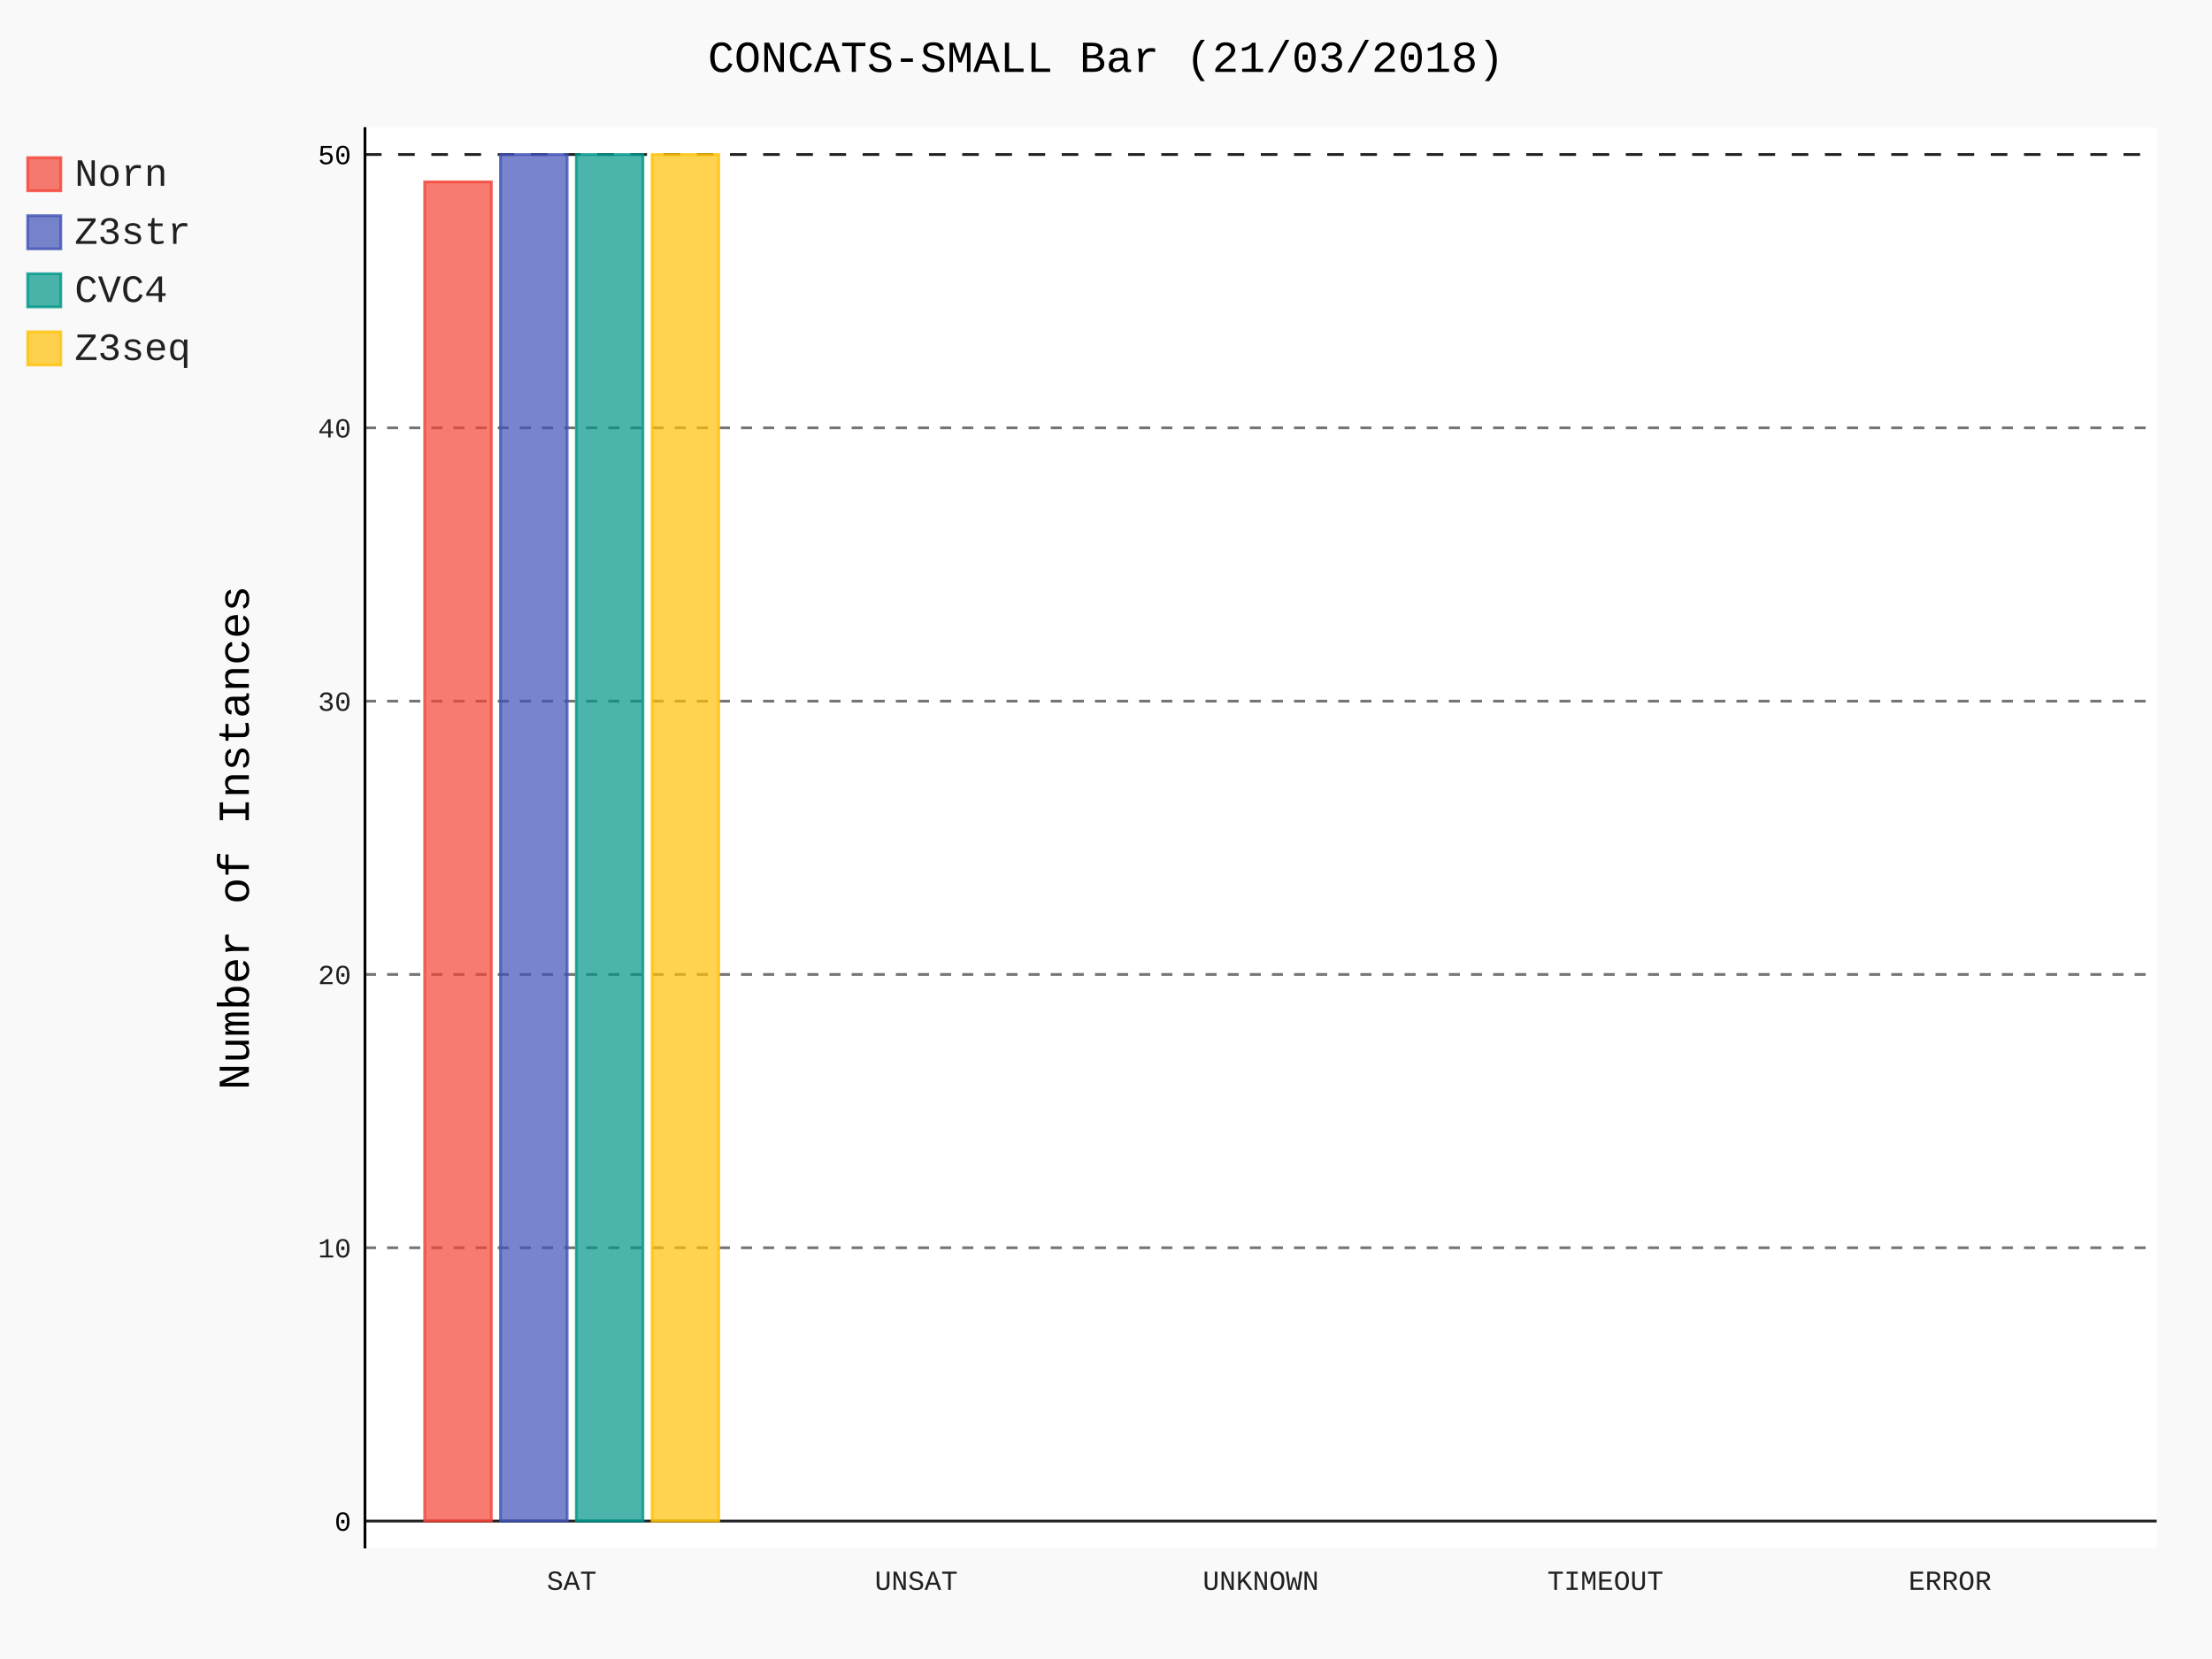
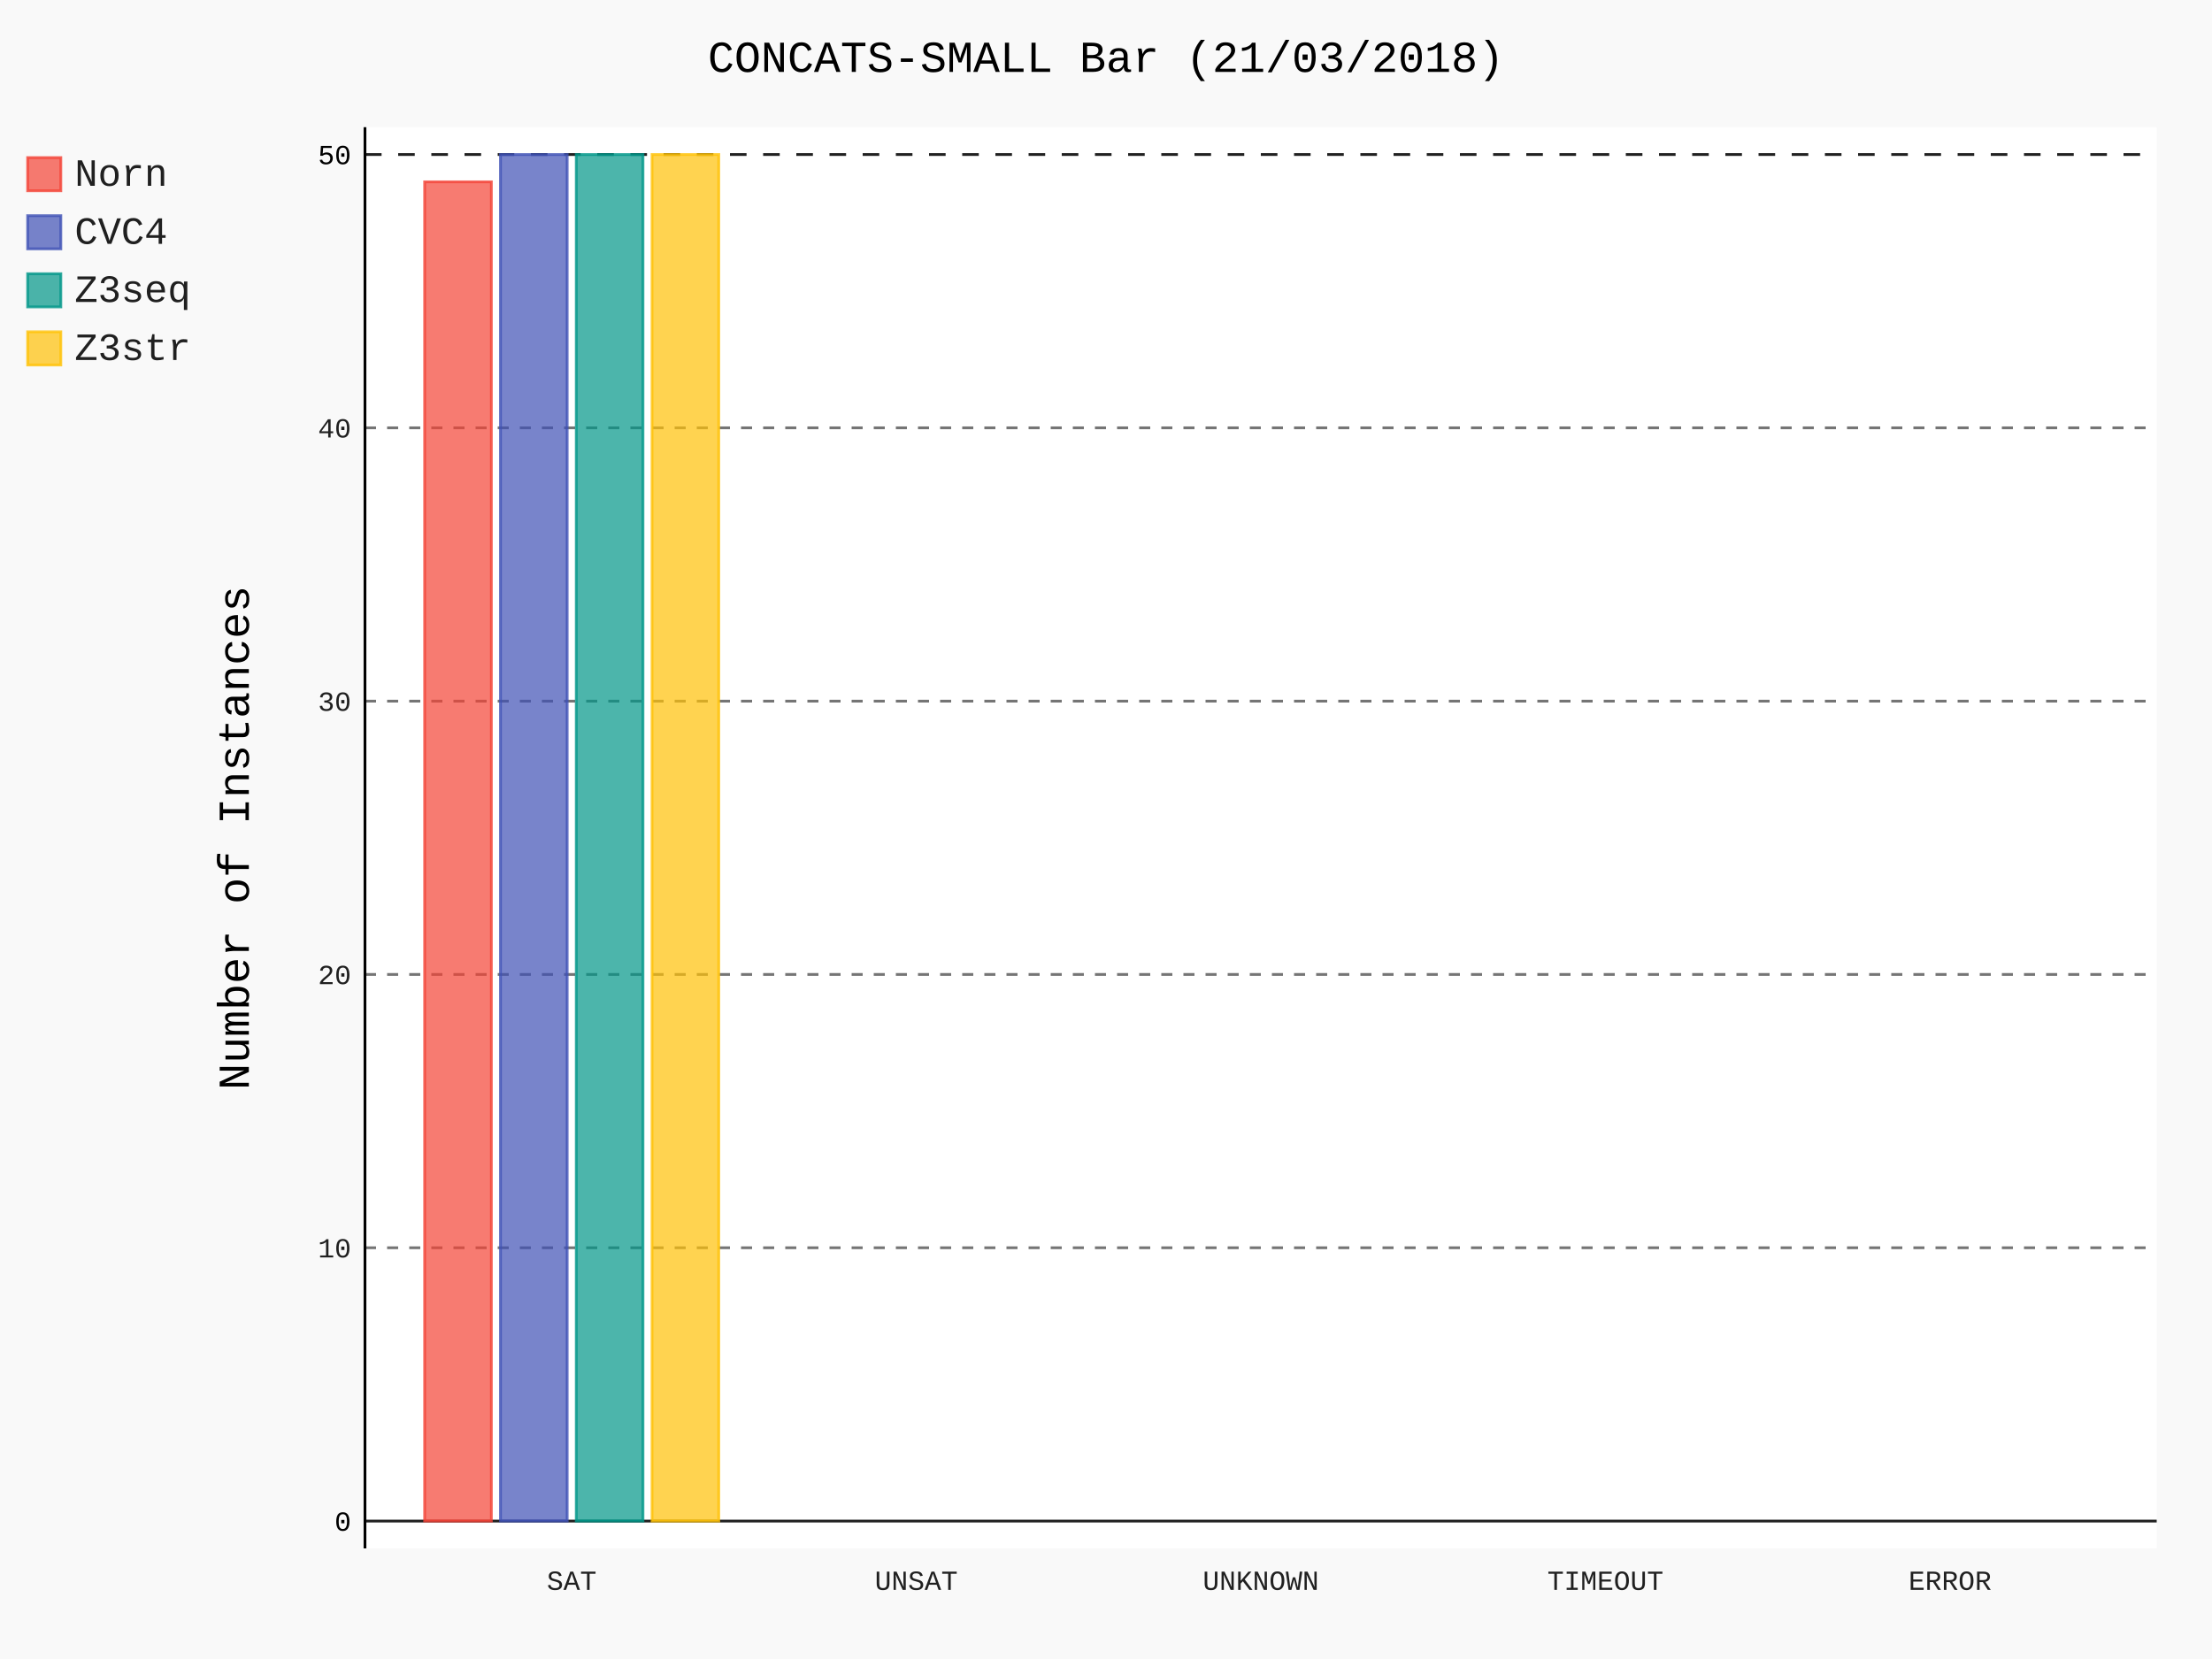
- <svg xmlns="http://www.w3.org/2000/svg" id="chart-957b6930-978c-4dc5-b8ae-6dac1cf13c49" class="pygal-chart" viewBox="0 0 800 600">
+ <svg xmlns="http://www.w3.org/2000/svg" id="chart-e4d13521-0c09-42e1-9f5a-eed12f70bfe4" class="pygal-chart" viewBox="0 0 800 600">
  <defs>
-     <style type="text/css">#chart-957b6930-978c-4dc5-b8ae-6dac1cf13c49{-webkit-user-select:none;-webkit-font-smoothing:antialiased;font-family:Consolas,"Liberation Mono",Menlo,Courier,monospace}#chart-957b6930-978c-4dc5-b8ae-6dac1cf13c49 .title{font-family:Consolas,"Liberation Mono",Menlo,Courier,monospace;font-size:16px}#chart-957b6930-978c-4dc5-b8ae-6dac1cf13c49 .legends .legend text{font-family:Consolas,"Liberation Mono",Menlo,Courier,monospace;font-size:14px}#chart-957b6930-978c-4dc5-b8ae-6dac1cf13c49 .axis text{font-family:Consolas,"Liberation Mono",Menlo,Courier,monospace;font-size:10px}#chart-957b6930-978c-4dc5-b8ae-6dac1cf13c49 .axis text.major{font-family:Consolas,"Liberation Mono",Menlo,Courier,monospace;font-size:10px}#chart-957b6930-978c-4dc5-b8ae-6dac1cf13c49 .text-overlay text.value{font-family:Consolas,"Liberation Mono",Menlo,Courier,monospace;font-size:16px}#chart-957b6930-978c-4dc5-b8ae-6dac1cf13c49 .text-overlay text.label{font-family:Consolas,"Liberation Mono",Menlo,Courier,monospace;font-size:10px}#chart-957b6930-978c-4dc5-b8ae-6dac1cf13c49 .tooltip{font-family:Consolas,"Liberation Mono",Menlo,Courier,monospace;font-size:14px}#chart-957b6930-978c-4dc5-b8ae-6dac1cf13c49 text.no_data{font-family:Consolas,"Liberation Mono",Menlo,Courier,monospace;font-size:64px}
- #chart-957b6930-978c-4dc5-b8ae-6dac1cf13c49{background-color:rgba(249,249,249,1)}#chart-957b6930-978c-4dc5-b8ae-6dac1cf13c49 path,#chart-957b6930-978c-4dc5-b8ae-6dac1cf13c49 line,#chart-957b6930-978c-4dc5-b8ae-6dac1cf13c49 rect,#chart-957b6930-978c-4dc5-b8ae-6dac1cf13c49 circle{-webkit-transition:150ms;-moz-transition:150ms;transition:150ms}#chart-957b6930-978c-4dc5-b8ae-6dac1cf13c49 .graph &gt; .background{fill:rgba(249,249,249,1)}#chart-957b6930-978c-4dc5-b8ae-6dac1cf13c49 .plot &gt; .background{fill:rgba(255,255,255,1)}#chart-957b6930-978c-4dc5-b8ae-6dac1cf13c49 .graph{fill:rgba(0,0,0,.87)}#chart-957b6930-978c-4dc5-b8ae-6dac1cf13c49 text.no_data{fill:rgba(0,0,0,1)}#chart-957b6930-978c-4dc5-b8ae-6dac1cf13c49 .title{fill:rgba(0,0,0,1)}#chart-957b6930-978c-4dc5-b8ae-6dac1cf13c49 .legends .legend text{fill:rgba(0,0,0,.87)}#chart-957b6930-978c-4dc5-b8ae-6dac1cf13c49 .legends .legend:hover text{fill:rgba(0,0,0,1)}#chart-957b6930-978c-4dc5-b8ae-6dac1cf13c49 .axis .line{stroke:rgba(0,0,0,1)}#chart-957b6930-978c-4dc5-b8ae-6dac1cf13c49 .axis .guide.line{stroke:rgba(0,0,0,.54)}#chart-957b6930-978c-4dc5-b8ae-6dac1cf13c49 .axis .major.line{stroke:rgba(0,0,0,.87)}#chart-957b6930-978c-4dc5-b8ae-6dac1cf13c49 .axis text.major{fill:rgba(0,0,0,1)}#chart-957b6930-978c-4dc5-b8ae-6dac1cf13c49 .axis.y .guides:hover .guide.line,#chart-957b6930-978c-4dc5-b8ae-6dac1cf13c49 .line-graph .axis.x .guides:hover .guide.line,#chart-957b6930-978c-4dc5-b8ae-6dac1cf13c49 .stackedline-graph .axis.x .guides:hover .guide.line,#chart-957b6930-978c-4dc5-b8ae-6dac1cf13c49 .xy-graph .axis.x .guides:hover .guide.line{stroke:rgba(0,0,0,1)}#chart-957b6930-978c-4dc5-b8ae-6dac1cf13c49 .axis .guides:hover text{fill:rgba(0,0,0,1)}#chart-957b6930-978c-4dc5-b8ae-6dac1cf13c49 .reactive{fill-opacity:.7;stroke-opacity:.8}#chart-957b6930-978c-4dc5-b8ae-6dac1cf13c49 .ci{stroke:rgba(0,0,0,.87)}#chart-957b6930-978c-4dc5-b8ae-6dac1cf13c49 .reactive.active,#chart-957b6930-978c-4dc5-b8ae-6dac1cf13c49 .active .reactive{fill-opacity:.8;stroke-opacity:.9;stroke-width:4}#chart-957b6930-978c-4dc5-b8ae-6dac1cf13c49 .ci .reactive.active{stroke-width:1.5}#chart-957b6930-978c-4dc5-b8ae-6dac1cf13c49 .series text{fill:rgba(0,0,0,1)}#chart-957b6930-978c-4dc5-b8ae-6dac1cf13c49 .tooltip rect{fill:rgba(255,255,255,1);stroke:rgba(0,0,0,1);-webkit-transition:opacity 150ms;-moz-transition:opacity 150ms;transition:opacity 150ms}#chart-957b6930-978c-4dc5-b8ae-6dac1cf13c49 .tooltip .label{fill:rgba(0,0,0,.87)}#chart-957b6930-978c-4dc5-b8ae-6dac1cf13c49 .tooltip .label{fill:rgba(0,0,0,.87)}#chart-957b6930-978c-4dc5-b8ae-6dac1cf13c49 .tooltip .legend{font-size:.8em;fill:rgba(0,0,0,.54)}#chart-957b6930-978c-4dc5-b8ae-6dac1cf13c49 .tooltip .x_label{font-size:.6em;fill:rgba(0,0,0,1)}#chart-957b6930-978c-4dc5-b8ae-6dac1cf13c49 .tooltip .xlink{font-size:.5em;text-decoration:underline}#chart-957b6930-978c-4dc5-b8ae-6dac1cf13c49 .tooltip .value{font-size:1.5em}#chart-957b6930-978c-4dc5-b8ae-6dac1cf13c49 .bound{font-size:.5em}#chart-957b6930-978c-4dc5-b8ae-6dac1cf13c49 .max-value{font-size:.75em;fill:rgba(0,0,0,.54)}#chart-957b6930-978c-4dc5-b8ae-6dac1cf13c49 .map-element{fill:rgba(255,255,255,1);stroke:rgba(0,0,0,.54) !important}#chart-957b6930-978c-4dc5-b8ae-6dac1cf13c49 .map-element .reactive{fill-opacity:inherit;stroke-opacity:inherit}#chart-957b6930-978c-4dc5-b8ae-6dac1cf13c49 .color-0,#chart-957b6930-978c-4dc5-b8ae-6dac1cf13c49 .color-0 a:visited{stroke:#F44336;fill:#F44336}#chart-957b6930-978c-4dc5-b8ae-6dac1cf13c49 .color-1,#chart-957b6930-978c-4dc5-b8ae-6dac1cf13c49 .color-1 a:visited{stroke:#3F51B5;fill:#3F51B5}#chart-957b6930-978c-4dc5-b8ae-6dac1cf13c49 .color-2,#chart-957b6930-978c-4dc5-b8ae-6dac1cf13c49 .color-2 a:visited{stroke:#009688;fill:#009688}#chart-957b6930-978c-4dc5-b8ae-6dac1cf13c49 .color-3,#chart-957b6930-978c-4dc5-b8ae-6dac1cf13c49 .color-3 a:visited{stroke:#FFC107;fill:#FFC107}#chart-957b6930-978c-4dc5-b8ae-6dac1cf13c49 .text-overlay .color-0 text{fill:black}#chart-957b6930-978c-4dc5-b8ae-6dac1cf13c49 .text-overlay .color-1 text{fill:black}#chart-957b6930-978c-4dc5-b8ae-6dac1cf13c49 .text-overlay .color-2 text{fill:black}#chart-957b6930-978c-4dc5-b8ae-6dac1cf13c49 .text-overlay .color-3 text{fill:black}
- #chart-957b6930-978c-4dc5-b8ae-6dac1cf13c49 text.no_data{text-anchor:middle}#chart-957b6930-978c-4dc5-b8ae-6dac1cf13c49 .guide.line{fill:none}#chart-957b6930-978c-4dc5-b8ae-6dac1cf13c49 .centered{text-anchor:middle}#chart-957b6930-978c-4dc5-b8ae-6dac1cf13c49 .title{text-anchor:middle}#chart-957b6930-978c-4dc5-b8ae-6dac1cf13c49 .legends .legend text{fill-opacity:1}#chart-957b6930-978c-4dc5-b8ae-6dac1cf13c49 .axis.x text{text-anchor:middle}#chart-957b6930-978c-4dc5-b8ae-6dac1cf13c49 .axis.x:not(.web) text[transform]{text-anchor:start}#chart-957b6930-978c-4dc5-b8ae-6dac1cf13c49 .axis.x:not(.web) text[transform].backwards{text-anchor:end}#chart-957b6930-978c-4dc5-b8ae-6dac1cf13c49 .axis.y text{text-anchor:end}#chart-957b6930-978c-4dc5-b8ae-6dac1cf13c49 .axis.y text[transform].backwards{text-anchor:start}#chart-957b6930-978c-4dc5-b8ae-6dac1cf13c49 .axis.y2 text{text-anchor:start}#chart-957b6930-978c-4dc5-b8ae-6dac1cf13c49 .axis.y2 text[transform].backwards{text-anchor:end}#chart-957b6930-978c-4dc5-b8ae-6dac1cf13c49 .axis .guide.line{stroke-dasharray:4,4}#chart-957b6930-978c-4dc5-b8ae-6dac1cf13c49 .axis .major.guide.line{stroke-dasharray:6,6}#chart-957b6930-978c-4dc5-b8ae-6dac1cf13c49 .horizontal .axis.y .guide.line,#chart-957b6930-978c-4dc5-b8ae-6dac1cf13c49 .horizontal .axis.y2 .guide.line,#chart-957b6930-978c-4dc5-b8ae-6dac1cf13c49 .vertical .axis.x .guide.line{opacity:0}#chart-957b6930-978c-4dc5-b8ae-6dac1cf13c49 .horizontal .axis.always_show .guide.line,#chart-957b6930-978c-4dc5-b8ae-6dac1cf13c49 .vertical .axis.always_show .guide.line{opacity:1 !important}#chart-957b6930-978c-4dc5-b8ae-6dac1cf13c49 .axis.y .guides:hover .guide.line,#chart-957b6930-978c-4dc5-b8ae-6dac1cf13c49 .axis.y2 .guides:hover .guide.line,#chart-957b6930-978c-4dc5-b8ae-6dac1cf13c49 .axis.x .guides:hover .guide.line{opacity:1}#chart-957b6930-978c-4dc5-b8ae-6dac1cf13c49 .axis .guides:hover text{opacity:1}#chart-957b6930-978c-4dc5-b8ae-6dac1cf13c49 .nofill{fill:none}#chart-957b6930-978c-4dc5-b8ae-6dac1cf13c49 .subtle-fill{fill-opacity:.2}#chart-957b6930-978c-4dc5-b8ae-6dac1cf13c49 .dot{stroke-width:1px;fill-opacity:1}#chart-957b6930-978c-4dc5-b8ae-6dac1cf13c49 .dot.active{stroke-width:5px}#chart-957b6930-978c-4dc5-b8ae-6dac1cf13c49 .dot.negative{fill:transparent}#chart-957b6930-978c-4dc5-b8ae-6dac1cf13c49 text,#chart-957b6930-978c-4dc5-b8ae-6dac1cf13c49 tspan{stroke:none !important}#chart-957b6930-978c-4dc5-b8ae-6dac1cf13c49 .series text.active{opacity:1}#chart-957b6930-978c-4dc5-b8ae-6dac1cf13c49 .tooltip rect{fill-opacity:.95;stroke-width:.5}#chart-957b6930-978c-4dc5-b8ae-6dac1cf13c49 .tooltip text{fill-opacity:1}#chart-957b6930-978c-4dc5-b8ae-6dac1cf13c49 .showable{visibility:hidden}#chart-957b6930-978c-4dc5-b8ae-6dac1cf13c49 .showable.shown{visibility:visible}#chart-957b6930-978c-4dc5-b8ae-6dac1cf13c49 .gauge-background{fill:rgba(229,229,229,1);stroke:none}#chart-957b6930-978c-4dc5-b8ae-6dac1cf13c49 .bg-lines{stroke:rgba(249,249,249,1);stroke-width:2px}</style>
+     <style type="text/css">#chart-e4d13521-0c09-42e1-9f5a-eed12f70bfe4{-webkit-user-select:none;-webkit-font-smoothing:antialiased;font-family:Consolas,"Liberation Mono",Menlo,Courier,monospace}#chart-e4d13521-0c09-42e1-9f5a-eed12f70bfe4 .title{font-family:Consolas,"Liberation Mono",Menlo,Courier,monospace;font-size:16px}#chart-e4d13521-0c09-42e1-9f5a-eed12f70bfe4 .legends .legend text{font-family:Consolas,"Liberation Mono",Menlo,Courier,monospace;font-size:14px}#chart-e4d13521-0c09-42e1-9f5a-eed12f70bfe4 .axis text{font-family:Consolas,"Liberation Mono",Menlo,Courier,monospace;font-size:10px}#chart-e4d13521-0c09-42e1-9f5a-eed12f70bfe4 .axis text.major{font-family:Consolas,"Liberation Mono",Menlo,Courier,monospace;font-size:10px}#chart-e4d13521-0c09-42e1-9f5a-eed12f70bfe4 .text-overlay text.value{font-family:Consolas,"Liberation Mono",Menlo,Courier,monospace;font-size:16px}#chart-e4d13521-0c09-42e1-9f5a-eed12f70bfe4 .text-overlay text.label{font-family:Consolas,"Liberation Mono",Menlo,Courier,monospace;font-size:10px}#chart-e4d13521-0c09-42e1-9f5a-eed12f70bfe4 .tooltip{font-family:Consolas,"Liberation Mono",Menlo,Courier,monospace;font-size:14px}#chart-e4d13521-0c09-42e1-9f5a-eed12f70bfe4 text.no_data{font-family:Consolas,"Liberation Mono",Menlo,Courier,monospace;font-size:64px}
+ #chart-e4d13521-0c09-42e1-9f5a-eed12f70bfe4{background-color:rgba(249,249,249,1)}#chart-e4d13521-0c09-42e1-9f5a-eed12f70bfe4 path,#chart-e4d13521-0c09-42e1-9f5a-eed12f70bfe4 line,#chart-e4d13521-0c09-42e1-9f5a-eed12f70bfe4 rect,#chart-e4d13521-0c09-42e1-9f5a-eed12f70bfe4 circle{-webkit-transition:150ms;-moz-transition:150ms;transition:150ms}#chart-e4d13521-0c09-42e1-9f5a-eed12f70bfe4 .graph &gt; .background{fill:rgba(249,249,249,1)}#chart-e4d13521-0c09-42e1-9f5a-eed12f70bfe4 .plot &gt; .background{fill:rgba(255,255,255,1)}#chart-e4d13521-0c09-42e1-9f5a-eed12f70bfe4 .graph{fill:rgba(0,0,0,.87)}#chart-e4d13521-0c09-42e1-9f5a-eed12f70bfe4 text.no_data{fill:rgba(0,0,0,1)}#chart-e4d13521-0c09-42e1-9f5a-eed12f70bfe4 .title{fill:rgba(0,0,0,1)}#chart-e4d13521-0c09-42e1-9f5a-eed12f70bfe4 .legends .legend text{fill:rgba(0,0,0,.87)}#chart-e4d13521-0c09-42e1-9f5a-eed12f70bfe4 .legends .legend:hover text{fill:rgba(0,0,0,1)}#chart-e4d13521-0c09-42e1-9f5a-eed12f70bfe4 .axis .line{stroke:rgba(0,0,0,1)}#chart-e4d13521-0c09-42e1-9f5a-eed12f70bfe4 .axis .guide.line{stroke:rgba(0,0,0,.54)}#chart-e4d13521-0c09-42e1-9f5a-eed12f70bfe4 .axis .major.line{stroke:rgba(0,0,0,.87)}#chart-e4d13521-0c09-42e1-9f5a-eed12f70bfe4 .axis text.major{fill:rgba(0,0,0,1)}#chart-e4d13521-0c09-42e1-9f5a-eed12f70bfe4 .axis.y .guides:hover .guide.line,#chart-e4d13521-0c09-42e1-9f5a-eed12f70bfe4 .line-graph .axis.x .guides:hover .guide.line,#chart-e4d13521-0c09-42e1-9f5a-eed12f70bfe4 .stackedline-graph .axis.x .guides:hover .guide.line,#chart-e4d13521-0c09-42e1-9f5a-eed12f70bfe4 .xy-graph .axis.x .guides:hover .guide.line{stroke:rgba(0,0,0,1)}#chart-e4d13521-0c09-42e1-9f5a-eed12f70bfe4 .axis .guides:hover text{fill:rgba(0,0,0,1)}#chart-e4d13521-0c09-42e1-9f5a-eed12f70bfe4 .reactive{fill-opacity:.7;stroke-opacity:.8}#chart-e4d13521-0c09-42e1-9f5a-eed12f70bfe4 .ci{stroke:rgba(0,0,0,.87)}#chart-e4d13521-0c09-42e1-9f5a-eed12f70bfe4 .reactive.active,#chart-e4d13521-0c09-42e1-9f5a-eed12f70bfe4 .active .reactive{fill-opacity:.8;stroke-opacity:.9;stroke-width:4}#chart-e4d13521-0c09-42e1-9f5a-eed12f70bfe4 .ci .reactive.active{stroke-width:1.5}#chart-e4d13521-0c09-42e1-9f5a-eed12f70bfe4 .series text{fill:rgba(0,0,0,1)}#chart-e4d13521-0c09-42e1-9f5a-eed12f70bfe4 .tooltip rect{fill:rgba(255,255,255,1);stroke:rgba(0,0,0,1);-webkit-transition:opacity 150ms;-moz-transition:opacity 150ms;transition:opacity 150ms}#chart-e4d13521-0c09-42e1-9f5a-eed12f70bfe4 .tooltip .label{fill:rgba(0,0,0,.87)}#chart-e4d13521-0c09-42e1-9f5a-eed12f70bfe4 .tooltip .label{fill:rgba(0,0,0,.87)}#chart-e4d13521-0c09-42e1-9f5a-eed12f70bfe4 .tooltip .legend{font-size:.8em;fill:rgba(0,0,0,.54)}#chart-e4d13521-0c09-42e1-9f5a-eed12f70bfe4 .tooltip .x_label{font-size:.6em;fill:rgba(0,0,0,1)}#chart-e4d13521-0c09-42e1-9f5a-eed12f70bfe4 .tooltip .xlink{font-size:.5em;text-decoration:underline}#chart-e4d13521-0c09-42e1-9f5a-eed12f70bfe4 .tooltip .value{font-size:1.5em}#chart-e4d13521-0c09-42e1-9f5a-eed12f70bfe4 .bound{font-size:.5em}#chart-e4d13521-0c09-42e1-9f5a-eed12f70bfe4 .max-value{font-size:.75em;fill:rgba(0,0,0,.54)}#chart-e4d13521-0c09-42e1-9f5a-eed12f70bfe4 .map-element{fill:rgba(255,255,255,1);stroke:rgba(0,0,0,.54) !important}#chart-e4d13521-0c09-42e1-9f5a-eed12f70bfe4 .map-element .reactive{fill-opacity:inherit;stroke-opacity:inherit}#chart-e4d13521-0c09-42e1-9f5a-eed12f70bfe4 .color-0,#chart-e4d13521-0c09-42e1-9f5a-eed12f70bfe4 .color-0 a:visited{stroke:#F44336;fill:#F44336}#chart-e4d13521-0c09-42e1-9f5a-eed12f70bfe4 .color-1,#chart-e4d13521-0c09-42e1-9f5a-eed12f70bfe4 .color-1 a:visited{stroke:#3F51B5;fill:#3F51B5}#chart-e4d13521-0c09-42e1-9f5a-eed12f70bfe4 .color-2,#chart-e4d13521-0c09-42e1-9f5a-eed12f70bfe4 .color-2 a:visited{stroke:#009688;fill:#009688}#chart-e4d13521-0c09-42e1-9f5a-eed12f70bfe4 .color-3,#chart-e4d13521-0c09-42e1-9f5a-eed12f70bfe4 .color-3 a:visited{stroke:#FFC107;fill:#FFC107}#chart-e4d13521-0c09-42e1-9f5a-eed12f70bfe4 .text-overlay .color-0 text{fill:black}#chart-e4d13521-0c09-42e1-9f5a-eed12f70bfe4 .text-overlay .color-1 text{fill:black}#chart-e4d13521-0c09-42e1-9f5a-eed12f70bfe4 .text-overlay .color-2 text{fill:black}#chart-e4d13521-0c09-42e1-9f5a-eed12f70bfe4 .text-overlay .color-3 text{fill:black}
+ #chart-e4d13521-0c09-42e1-9f5a-eed12f70bfe4 text.no_data{text-anchor:middle}#chart-e4d13521-0c09-42e1-9f5a-eed12f70bfe4 .guide.line{fill:none}#chart-e4d13521-0c09-42e1-9f5a-eed12f70bfe4 .centered{text-anchor:middle}#chart-e4d13521-0c09-42e1-9f5a-eed12f70bfe4 .title{text-anchor:middle}#chart-e4d13521-0c09-42e1-9f5a-eed12f70bfe4 .legends .legend text{fill-opacity:1}#chart-e4d13521-0c09-42e1-9f5a-eed12f70bfe4 .axis.x text{text-anchor:middle}#chart-e4d13521-0c09-42e1-9f5a-eed12f70bfe4 .axis.x:not(.web) text[transform]{text-anchor:start}#chart-e4d13521-0c09-42e1-9f5a-eed12f70bfe4 .axis.x:not(.web) text[transform].backwards{text-anchor:end}#chart-e4d13521-0c09-42e1-9f5a-eed12f70bfe4 .axis.y text{text-anchor:end}#chart-e4d13521-0c09-42e1-9f5a-eed12f70bfe4 .axis.y text[transform].backwards{text-anchor:start}#chart-e4d13521-0c09-42e1-9f5a-eed12f70bfe4 .axis.y2 text{text-anchor:start}#chart-e4d13521-0c09-42e1-9f5a-eed12f70bfe4 .axis.y2 text[transform].backwards{text-anchor:end}#chart-e4d13521-0c09-42e1-9f5a-eed12f70bfe4 .axis .guide.line{stroke-dasharray:4,4}#chart-e4d13521-0c09-42e1-9f5a-eed12f70bfe4 .axis .major.guide.line{stroke-dasharray:6,6}#chart-e4d13521-0c09-42e1-9f5a-eed12f70bfe4 .horizontal .axis.y .guide.line,#chart-e4d13521-0c09-42e1-9f5a-eed12f70bfe4 .horizontal .axis.y2 .guide.line,#chart-e4d13521-0c09-42e1-9f5a-eed12f70bfe4 .vertical .axis.x .guide.line{opacity:0}#chart-e4d13521-0c09-42e1-9f5a-eed12f70bfe4 .horizontal .axis.always_show .guide.line,#chart-e4d13521-0c09-42e1-9f5a-eed12f70bfe4 .vertical .axis.always_show .guide.line{opacity:1 !important}#chart-e4d13521-0c09-42e1-9f5a-eed12f70bfe4 .axis.y .guides:hover .guide.line,#chart-e4d13521-0c09-42e1-9f5a-eed12f70bfe4 .axis.y2 .guides:hover .guide.line,#chart-e4d13521-0c09-42e1-9f5a-eed12f70bfe4 .axis.x .guides:hover .guide.line{opacity:1}#chart-e4d13521-0c09-42e1-9f5a-eed12f70bfe4 .axis .guides:hover text{opacity:1}#chart-e4d13521-0c09-42e1-9f5a-eed12f70bfe4 .nofill{fill:none}#chart-e4d13521-0c09-42e1-9f5a-eed12f70bfe4 .subtle-fill{fill-opacity:.2}#chart-e4d13521-0c09-42e1-9f5a-eed12f70bfe4 .dot{stroke-width:1px;fill-opacity:1}#chart-e4d13521-0c09-42e1-9f5a-eed12f70bfe4 .dot.active{stroke-width:5px}#chart-e4d13521-0c09-42e1-9f5a-eed12f70bfe4 .dot.negative{fill:transparent}#chart-e4d13521-0c09-42e1-9f5a-eed12f70bfe4 text,#chart-e4d13521-0c09-42e1-9f5a-eed12f70bfe4 tspan{stroke:none !important}#chart-e4d13521-0c09-42e1-9f5a-eed12f70bfe4 .series text.active{opacity:1}#chart-e4d13521-0c09-42e1-9f5a-eed12f70bfe4 .tooltip rect{fill-opacity:.95;stroke-width:.5}#chart-e4d13521-0c09-42e1-9f5a-eed12f70bfe4 .tooltip text{fill-opacity:1}#chart-e4d13521-0c09-42e1-9f5a-eed12f70bfe4 .showable{visibility:hidden}#chart-e4d13521-0c09-42e1-9f5a-eed12f70bfe4 .showable.shown{visibility:visible}#chart-e4d13521-0c09-42e1-9f5a-eed12f70bfe4 .gauge-background{fill:rgba(229,229,229,1);stroke:none}#chart-e4d13521-0c09-42e1-9f5a-eed12f70bfe4 .bg-lines{stroke:rgba(249,249,249,1);stroke-width:2px}</style>
  </defs>
  <g class="graph bar-graph vertical">
    <rect class="background" height="600" width="800" x="0" y="0" />
    <g class="plot" transform="translate(132, 46)">
      <rect class="background" height="514" width="648.0" x="0" y="0" />
      <g class="axis y always_show">
        <g class="guides">
          <path class="axis major line" d="M0 504.115 h648" />
          <text class="major" x="-5" y="507.615">0</text>
        </g>
        <g class="guides">
          <path class="guide line" d="M0 405.269 h648" />
          <text class="" x="-5" y="408.769">10</text>
        </g>
        <g class="guides">
          <path class="guide line" d="M0 306.423 h648" />
          <text class="" x="-5" y="309.923">20</text>
        </g>
        <g class="guides">
          <path class="guide line" d="M0 207.577 h648" />
          <text class="" x="-5" y="211.077">30</text>
        </g>
        <g class="guides">
          <path class="guide line" d="M0 108.731 h648" />
          <text class="" x="-5" y="112.231">40</text>
        </g>
        <g class="guides">
          <path class="major guide line" d="M0 9.885 h648" />
          <text class="major" x="-5" y="13.385">50</text>
        </g>
      </g>
      <g class="axis x">
        <path class="line" d="M0 0 v514" />
        <g class="guides">
          <path class="guide line" d="M74.769 0 v514" />
          <text class="" x="74.769" y="529.0">SAT</text>
        </g>
        <g class="guides">
          <path class="guide line" d="M199.385 0 v514" />
          <text class="" x="199.385" y="529.0">UNSAT</text>
        </g>
        <g class="guides">
          <path class="guide line" d="M324 0 v514" />
          <text class="" x="324.0" y="529.0">UNKNOWN</text>
        </g>
        <g class="guides">
          <path class="guide line" d="M448.615 0 v514" />
          <text class="" x="448.615" y="529.0">TIMEOUT</text>
        </g>
        <g class="guides">
          <path class="guide line" d="M573.231 0 v514" />
          <text class="" x="573.231" y="529.0">ERROR</text>
        </g>
      </g>
      <g class="series serie-0 color-0">
        <g class="bars">
          <g class="bar">
            <rect class="rect reactive tooltip-trigger" height="484.346" rx="0" ry="0" width="24.126" x="21.583" y="19.769" />
          </g>
          <g class="bar">
            <rect class="rect reactive tooltip-trigger" height="0.0" rx="0" ry="0" width="24.126" x="146.199" y="504.115" />
          </g>
          <g class="bar">
            <rect class="rect reactive tooltip-trigger" height="0.0" rx="0" ry="0" width="24.126" x="270.814" y="504.115" />
          </g>
          <g class="bar">
            <rect class="rect reactive tooltip-trigger" height="0.0" rx="0" ry="0" width="24.126" x="395.43" y="504.115" />
          </g>
          <g class="bar">
            <rect class="rect reactive tooltip-trigger" height="0.0" rx="0" ry="0" width="24.126" x="520.045" y="504.115" />
          </g>
        </g>
      </g>
      <g class="series serie-1 color-1">
        <g class="bars">
          <g class="bar">
            <rect class="rect reactive tooltip-trigger" height="494.231" rx="0" ry="0" width="24.126" x="48.999" y="9.885" />
          </g>
          <g class="bar">
            <rect class="rect reactive tooltip-trigger" height="0.0" rx="0" ry="0" width="24.126" x="173.614" y="504.115" />
          </g>
          <g class="bar">
            <rect class="rect reactive tooltip-trigger" height="0.0" rx="0" ry="0" width="24.126" x="298.23" y="504.115" />
          </g>
          <g class="bar">
            <rect class="rect reactive tooltip-trigger" height="0.0" rx="0" ry="0" width="24.126" x="422.845" y="504.115" />
          </g>
          <g class="bar">
            <rect class="rect reactive tooltip-trigger" height="0.0" rx="0" ry="0" width="24.126" x="547.46" y="504.115" />
          </g>
        </g>
      </g>
      <g class="series serie-2 color-2">
        <g class="bars">
          <g class="bar">
            <rect class="rect reactive tooltip-trigger" height="494.231" rx="0" ry="0" width="24.126" x="76.414" y="9.885" />
          </g>
          <g class="bar">
            <rect class="rect reactive tooltip-trigger" height="0.0" rx="0" ry="0" width="24.126" x="201.03" y="504.115" />
          </g>
          <g class="bar">
            <rect class="rect reactive tooltip-trigger" height="0.0" rx="0" ry="0" width="24.126" x="325.645" y="504.115" />
          </g>
          <g class="bar">
            <rect class="rect reactive tooltip-trigger" height="0.0" rx="0" ry="0" width="24.126" x="450.26" y="504.115" />
          </g>
          <g class="bar">
            <rect class="rect reactive tooltip-trigger" height="0.0" rx="0" ry="0" width="24.126" x="574.876" y="504.115" />
          </g>
        </g>
      </g>
      <g class="series serie-3 color-3">
        <g class="bars">
          <g class="bar">
            <rect class="rect reactive tooltip-trigger" height="494.231" rx="0" ry="0" width="24.126" x="103.83" y="9.885" />
          </g>
          <g class="bar">
            <rect class="rect reactive tooltip-trigger" height="0.0" rx="0" ry="0" width="24.126" x="228.445" y="504.115" />
          </g>
          <g class="bar">
            <rect class="rect reactive tooltip-trigger" height="0.0" rx="0" ry="0" width="24.126" x="353.06" y="504.115" />
          </g>
          <g class="bar">
            <rect class="rect reactive tooltip-trigger" height="0.0" rx="0" ry="0" width="24.126" x="477.676" y="504.115" />
          </g>
          <g class="bar">
            <rect class="rect reactive tooltip-trigger" height="0.0" rx="0" ry="0" width="24.126" x="602.291" y="504.115" />
          </g>
        </g>
      </g>
    </g>
    <g class="titles">
      <text class="title plot_title" x="400.0" y="26">CONCATS-SMALL Bar (21/03/2018)</text>
      <text class="title" x="64.0" y="329.0" transform="rotate(-90 64 303)">Number of Instances</text>
    </g>
    <g class="plot overlay" transform="translate(132, 46)">
      <g class="series serie-0 color-0" />
      <g class="series serie-1 color-1" />
      <g class="series serie-2 color-2" />
      <g class="series serie-3 color-3" />
    </g>
    <g class="plot text-overlay" transform="translate(132, 46)">
      <g class="series serie-0 color-0" />
      <g class="series serie-1 color-1" />
      <g class="series serie-2 color-2" />
      <g class="series serie-3 color-3" />
    </g>
    <g class="plot tooltip-overlay" transform="translate(132, 46)">
      <g class="tooltip" style="opacity: 0" transform="translate(0 0)">
        <rect class="tooltip-box" height="0" rx="10" ry="10" width="0" />
        <g class="text" />
      </g>
    </g>
    <g class="legends" transform="translate(10, 56)">
      <g class="legend reactive activate-serie" id="activate-serie-0">
        <rect class="color-0 reactive" height="12" width="12" x="0.0" y="1.0" />
        <text x="17.0" y="11.2">Norn</text>
      </g>
      <g class="legend reactive activate-serie" id="activate-serie-1">
        <rect class="color-1 reactive" height="12" width="12" x="0.0" y="22.0" />
-         <text x="17.0" y="32.2">Z3str</text>
+         <text x="17.0" y="32.2">CVC4</text>
      </g>
      <g class="legend reactive activate-serie" id="activate-serie-2">
        <rect class="color-2 reactive" height="12" width="12" x="0.0" y="43.0" />
-         <text x="17.0" y="53.2">CVC4</text>
+         <text x="17.0" y="53.2">Z3seq</text>
      </g>
      <g class="legend reactive activate-serie" id="activate-serie-3">
        <rect class="color-3 reactive" height="12" width="12" x="0.0" y="64.0" />
-         <text x="17.0" y="74.2">Z3seq</text>
+         <text x="17.0" y="74.2">Z3str</text>
      </g>
    </g>
    <g class="legends" transform="translate(790, 56)" />
  </g>
</svg>
